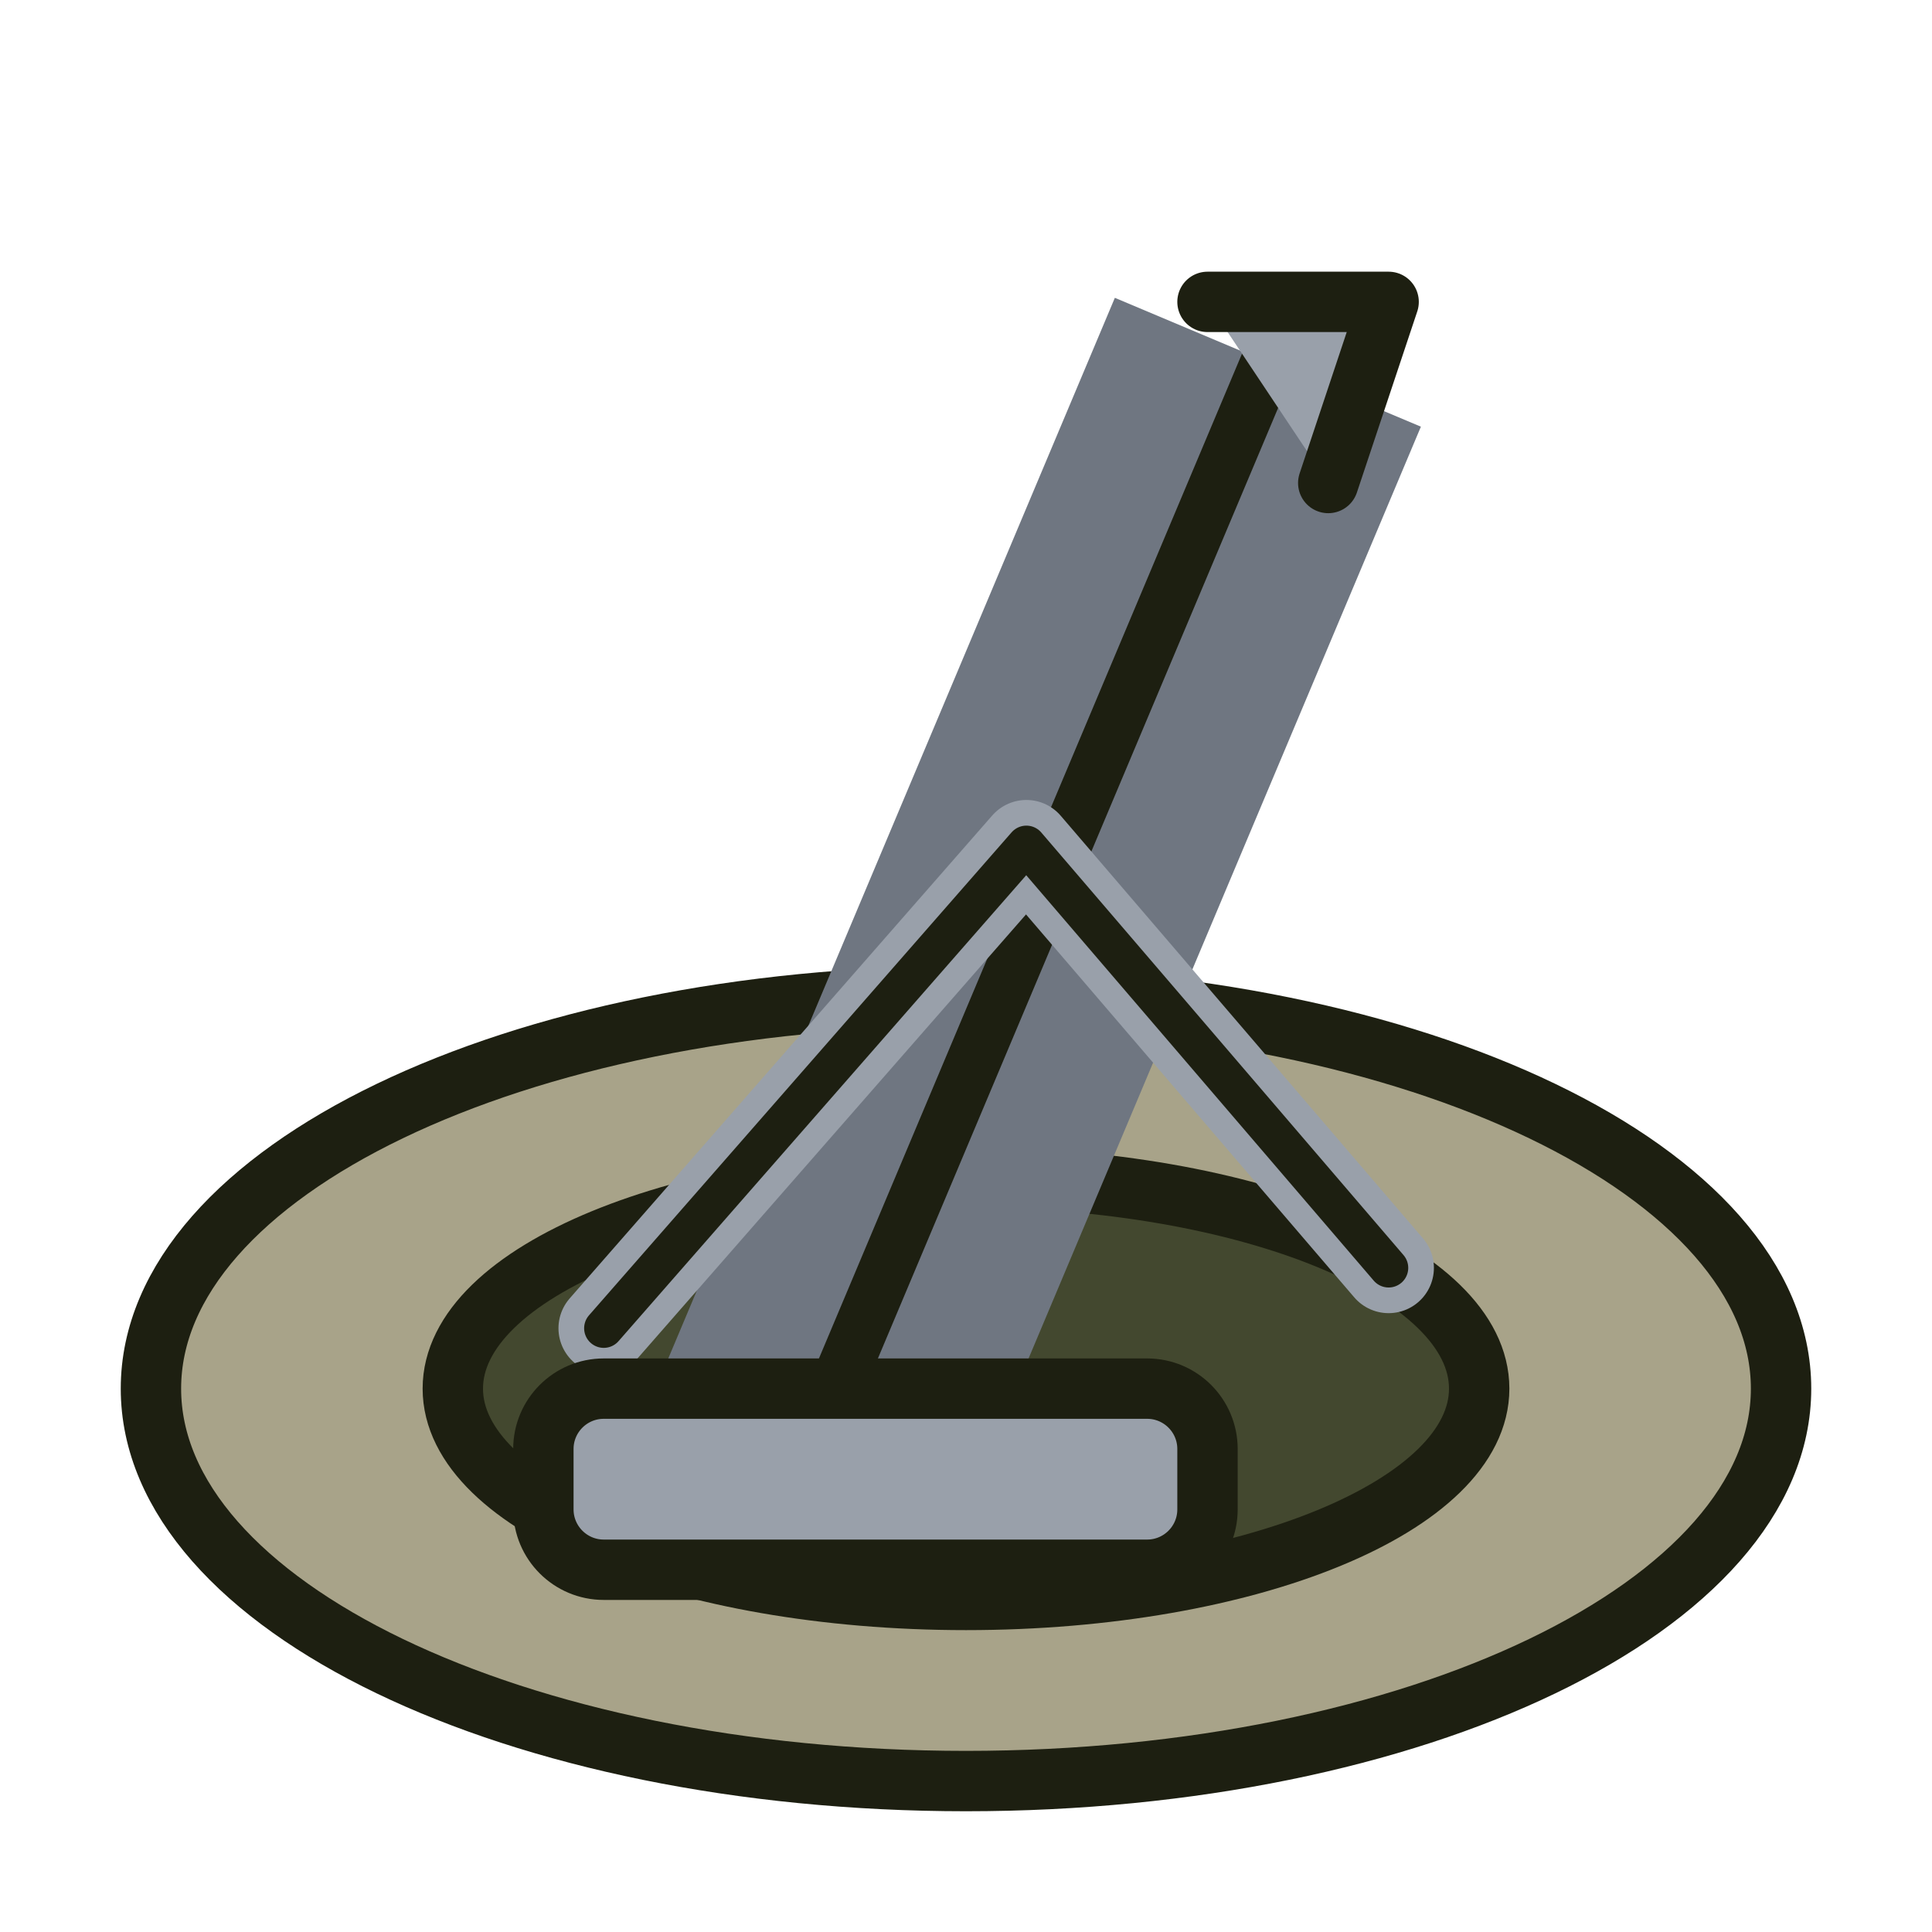
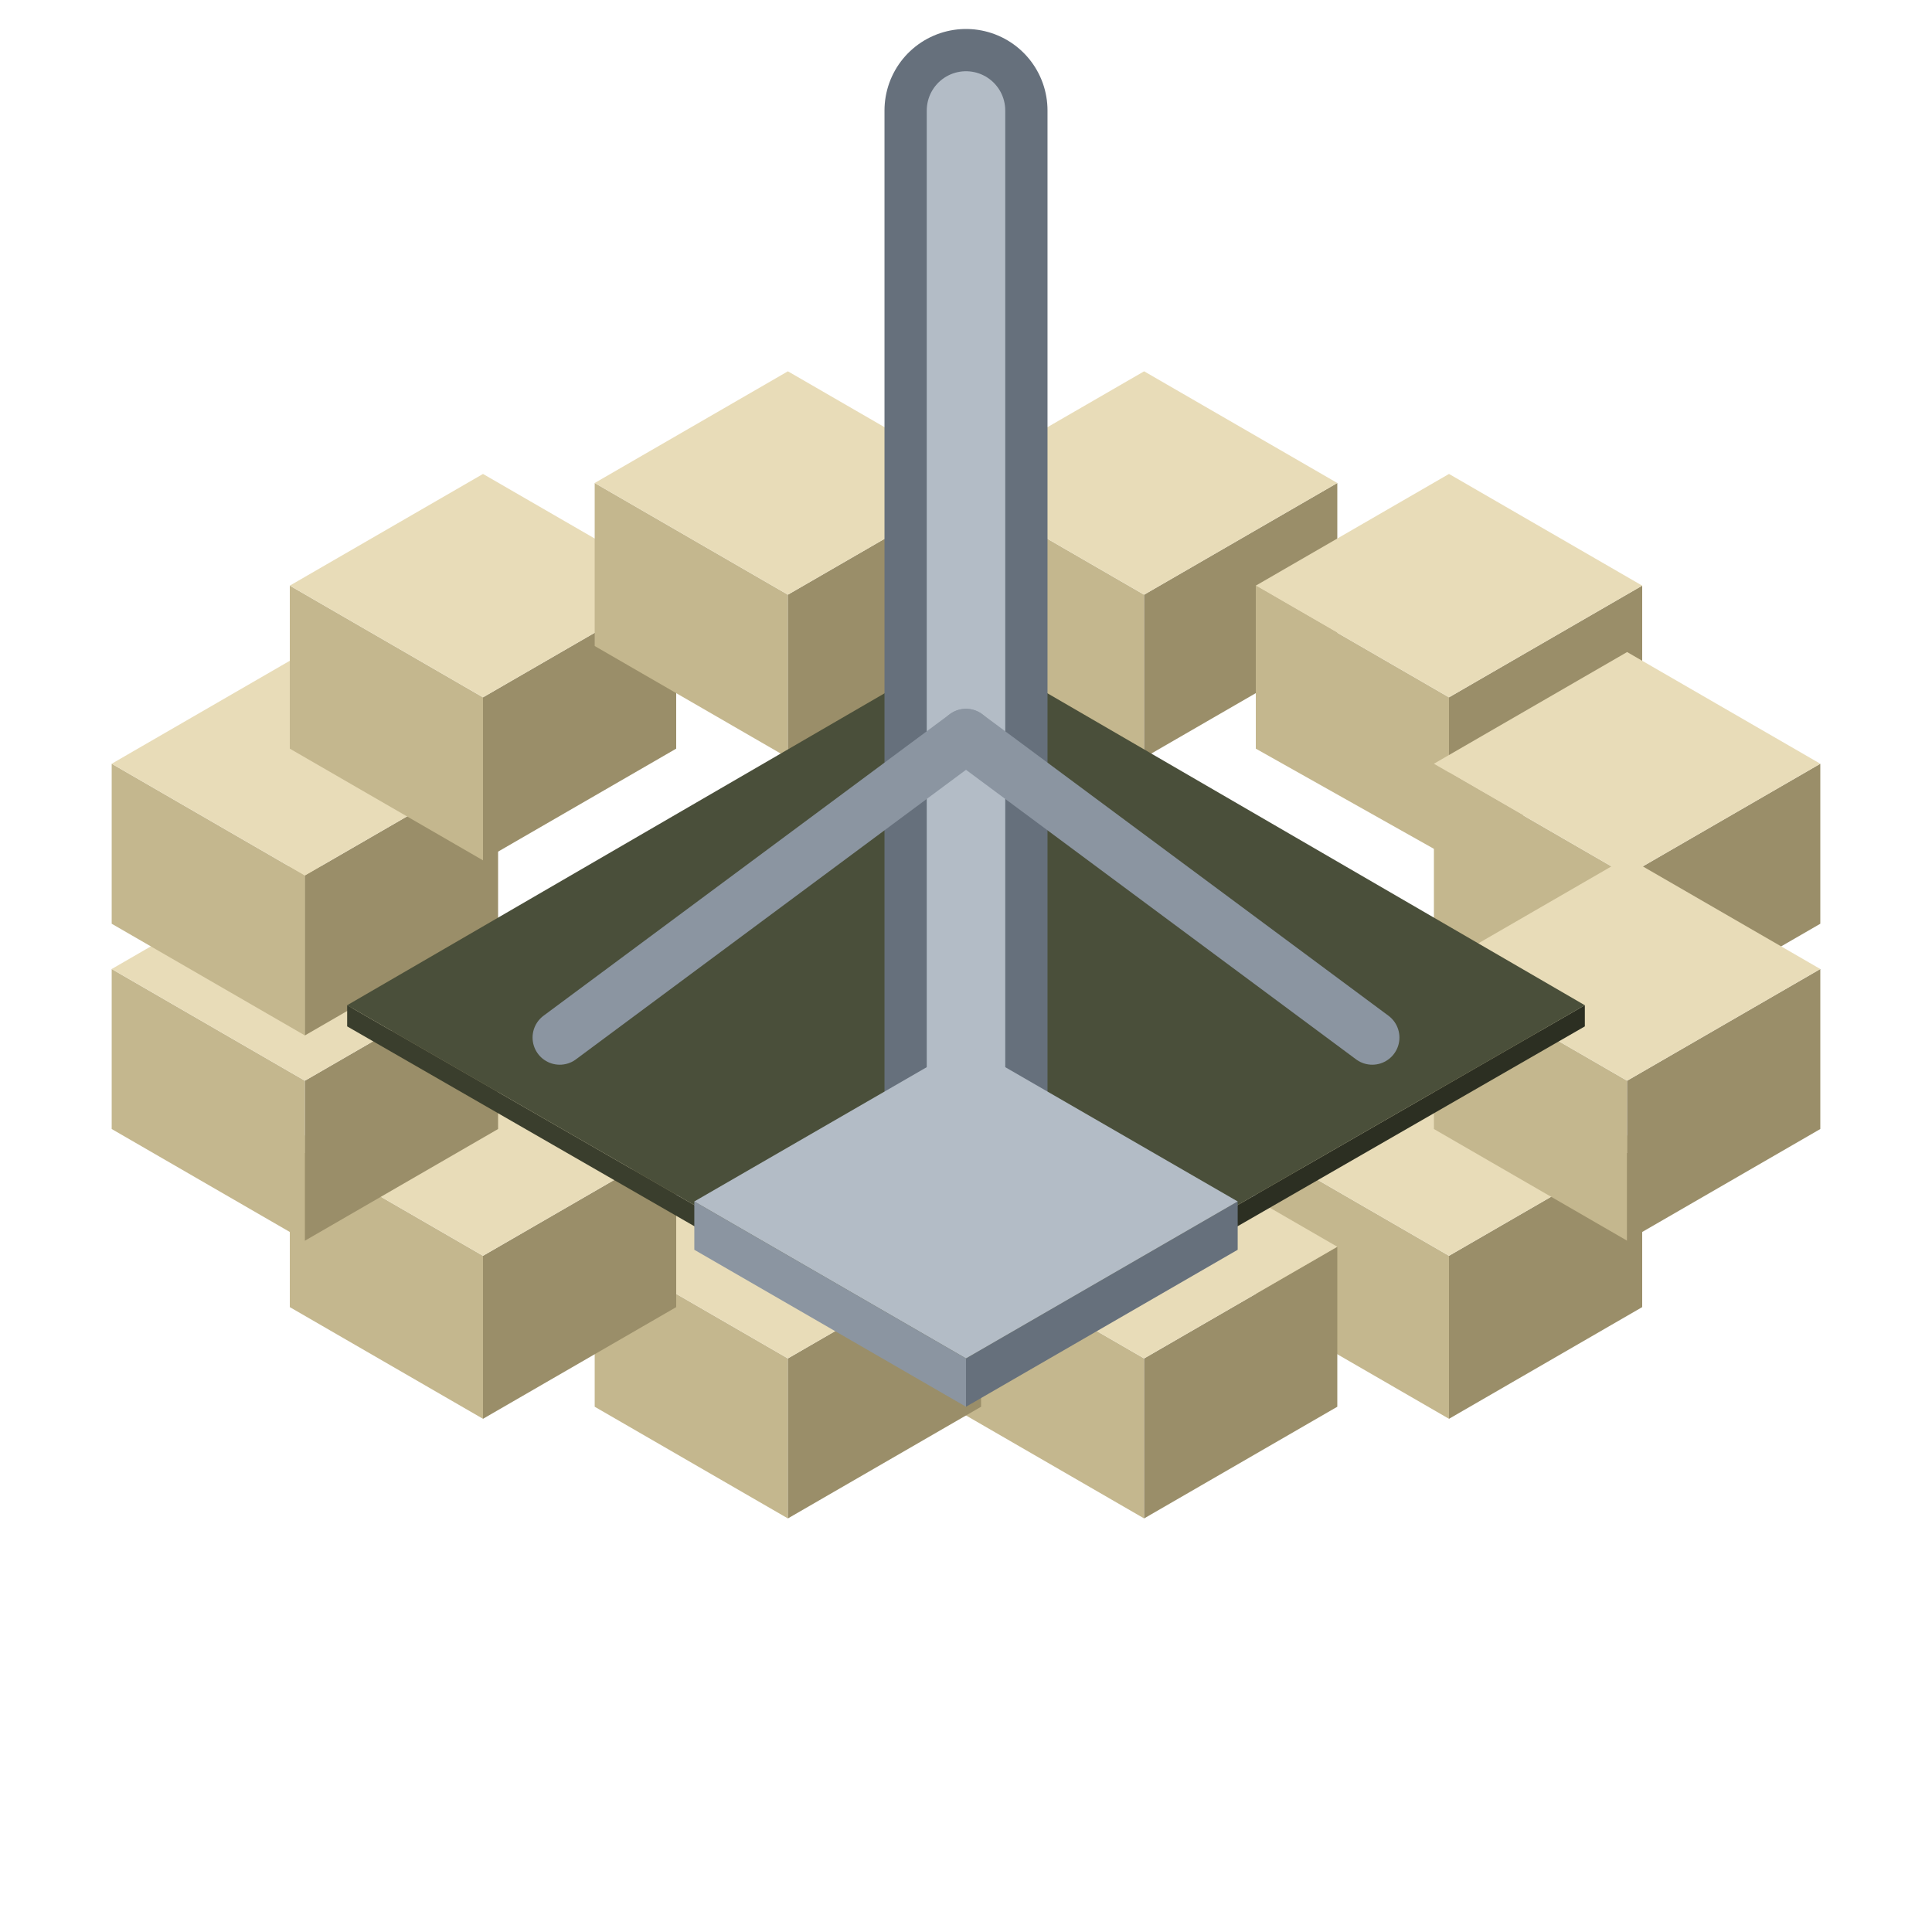
- <svg xmlns="http://www.w3.org/2000/svg" viewBox="0 0 64 64" fill="none" stroke="#1d1f11" stroke-width="2" stroke-linejoin="round" stroke-linecap="round">
-   <ellipse cx="32" cy="46" rx="27" ry="13" fill="#a8a389" />
-   <ellipse cx="32" cy="46" rx="17" ry="7" fill="#43482f" />
-   <path d="M26 50L42 12" stroke="#6f7681" stroke-width="11" stroke-linecap="butt" />
-   <path d="M26 50L42 12" stroke-width="1.8" stroke-linecap="butt" />
-   <path d="M40 10h6l-2 6" fill="#99a0aa" />
-   <path d="M34 28L20 44M34 28l12 14" stroke="#99a0aa" stroke-width="3" />
-   <path d="M34 28L20 44M34 28l12 14" stroke-width="1.3" />
-   <rect x="18" y="46" width="22" height="6" rx="2" fill="#99a0aa" />
+ <svg xmlns="http://www.w3.org/2000/svg" viewBox="0 0 64 64" fill="none">
+   <path d="M41.6 43.3L48.0 47.0L48.0 41.6L41.6 37.9Z" fill="#c4b78e" />
+   <path d="M54.4 43.3L48.0 47.0L48.0 41.6L54.4 37.9Z" fill="#9a8e69" />
+   <path d="M48.0 34.2L54.4 37.9L48.0 41.6L41.6 37.9Z" fill="#e8dcb8" />
+   <path d="M31.5 46.6L37.9 50.3L37.9 45.0L31.5 41.3Z" fill="#c4b78e" />
+   <path d="M44.3 46.6L37.9 50.3L37.9 45.0L44.3 41.3Z" fill="#9a8e69" />
+   <path d="M37.9 37.6L44.3 41.3L37.9 45.0L31.5 41.3Z" fill="#e8dcb8" />
+   <path d="M19.7 46.6L26.1 50.3L26.1 45.0L19.7 41.3Z" fill="#c4b78e" />
+   <path d="M32.5 46.6L26.1 50.3L26.1 45.0L32.5 41.3Z" fill="#9a8e69" />
+   <path d="M26.1 37.6L32.5 41.3L26.1 45.0L19.7 41.3Z" fill="#e8dcb8" />
+   <path d="M9.6 43.3L16.0 47.0L16.0 41.6L9.6 37.9Z" fill="#c4b78e" />
+   <path d="M22.4 43.3L16.0 47.0L16.0 41.6L22.4 37.9Z" fill="#9a8e69" />
+   <path d="M16.0 34.2L22.4 37.9L16.0 41.6L9.6 37.9Z" fill="#e8dcb8" />
+   <path d="M3.7 37.4L10.1 41.1L10.1 35.8L3.7 32.1Z" fill="#c4b78e" />
+   <path d="M16.5 37.4L10.1 41.1L10.1 35.8L16.5 32.1Z" fill="#9a8e69" />
+   <path d="M10.1 28.4L16.5 32.1L10.1 35.8L3.7 32.1Z" fill="#e8dcb8" />
+   <path d="M3.7 30.6L10.1 34.3L10.1 29.0L3.7 25.3Z" fill="#c4b78e" />
+   <path d="M16.5 30.6L10.1 34.3L10.1 29.0L16.5 25.3Z" fill="#9a8e69" />
+   <path d="M10.1 21.6L16.5 25.3L10.1 29.0L3.7 25.3Z" fill="#e8dcb8" />
+   <path d="M9.6 24.8L16.0 28.5L16.0 23.1L9.6 19.4Z" fill="#c4b78e" />
+   <path d="M22.4 24.8L16.0 28.5L16.0 23.1L22.4 19.4Z" fill="#9a8e69" />
+   <path d="M16.0 15.7L22.4 19.4L16.0 23.1L9.6 19.4Z" fill="#e8dcb8" />
+   <path d="M19.7 21.4L26.1 25.1L26.1 19.7L19.7 16.0Z" fill="#c4b78e" />
+   <path d="M32.5 21.4L26.1 25.1L26.1 19.7L32.5 16.0Z" fill="#9a8e69" />
+   <path d="M26.1 12.3L32.5 16.0L26.1 19.7L19.7 16.0Z" fill="#e8dcb8" />
+   <path d="M31.5 21.4L37.9 25.1L37.9 19.7L31.5 16.0Z" fill="#c4b78e" />
+   <path d="M44.3 21.4L37.9 25.1L37.9 19.7L44.3 16.0Z" fill="#9a8e69" />
+   <path d="M37.9 12.3L44.3 16.0L37.9 19.7L31.5 16.0Z" fill="#e8dcb8" />
+   <path d="M41.6 24.8L48.0 28.4L48.0 23.1L41.6 19.4Z" fill="#c4b78e" />
+   <path d="M54.4 24.8L48.0 28.4L48.0 23.1L54.4 19.4Z" fill="#9a8e69" />
+   <path d="M48.0 15.7L54.4 19.4L48.0 23.1L41.6 19.4Z" fill="#e8dcb8" />
+   <path d="M47.5 30.6L53.9 34.3L53.9 29.0L47.5 25.3Z" fill="#c4b78e" />
+   <path d="M60.3 30.6L53.9 34.3L53.9 29.0L60.3 25.3Z" fill="#9a8e69" />
+   <path d="M53.9 21.6L60.3 25.3L53.9 29.0L47.5 25.3Z" fill="#e8dcb8" />
+   <path d="M47.5 37.4L53.9 41.1L53.9 35.8L47.5 32.1Z" fill="#c4b78e" />
+   <path d="M60.3 37.4L53.9 41.1L53.9 35.8L60.3 32.1Z" fill="#9a8e69" />
+   <path d="M53.9 28.4L60.3 32.1L53.9 35.8L47.5 32.1Z" fill="#e8dcb8" />
+   <path d="M11.5 34.0L32.0 45.8L32.0 45.1L11.5 33.3Z" fill="#3a3e2d" />
+   <path d="M52.5 34.0L32.0 45.8L32.0 45.1L52.5 33.3Z" fill="#2c2f22" />
+   <path d="M32.0 21.4L52.5 33.3L32.0 45.1L11.5 33.3Z" fill="#4a4f3a" />
+   <path d="M32 39.92L32 3.66" stroke="#66707c" stroke-width="5.4" stroke-linecap="round" />
+   <path d="M32 39.92L32 3.66" stroke="#b3bcc6" stroke-width="2.6" stroke-linecap="round" />
+   <path d="M32 24.38L45.458 34.37" stroke="#8b95a1" stroke-width="1.8" stroke-linecap="round" />
+   <path d="M32 24.38L18.542 34.37" stroke="#8b95a1" stroke-width="1.8" stroke-linecap="round" />
+   <path d="M23.0 41.4L32.0 46.6L32.0 45.0L23.0 39.8Z" fill="#8b95a1" />
+   <path d="M41.0 41.4L32.0 46.6L32.0 45.0L41.0 39.8Z" fill="#66707c" />
+   <path d="M32.0 34.6L41.0 39.8L32.0 45.0L23.0 39.8Z" fill="#b3bcc6" />
</svg>
